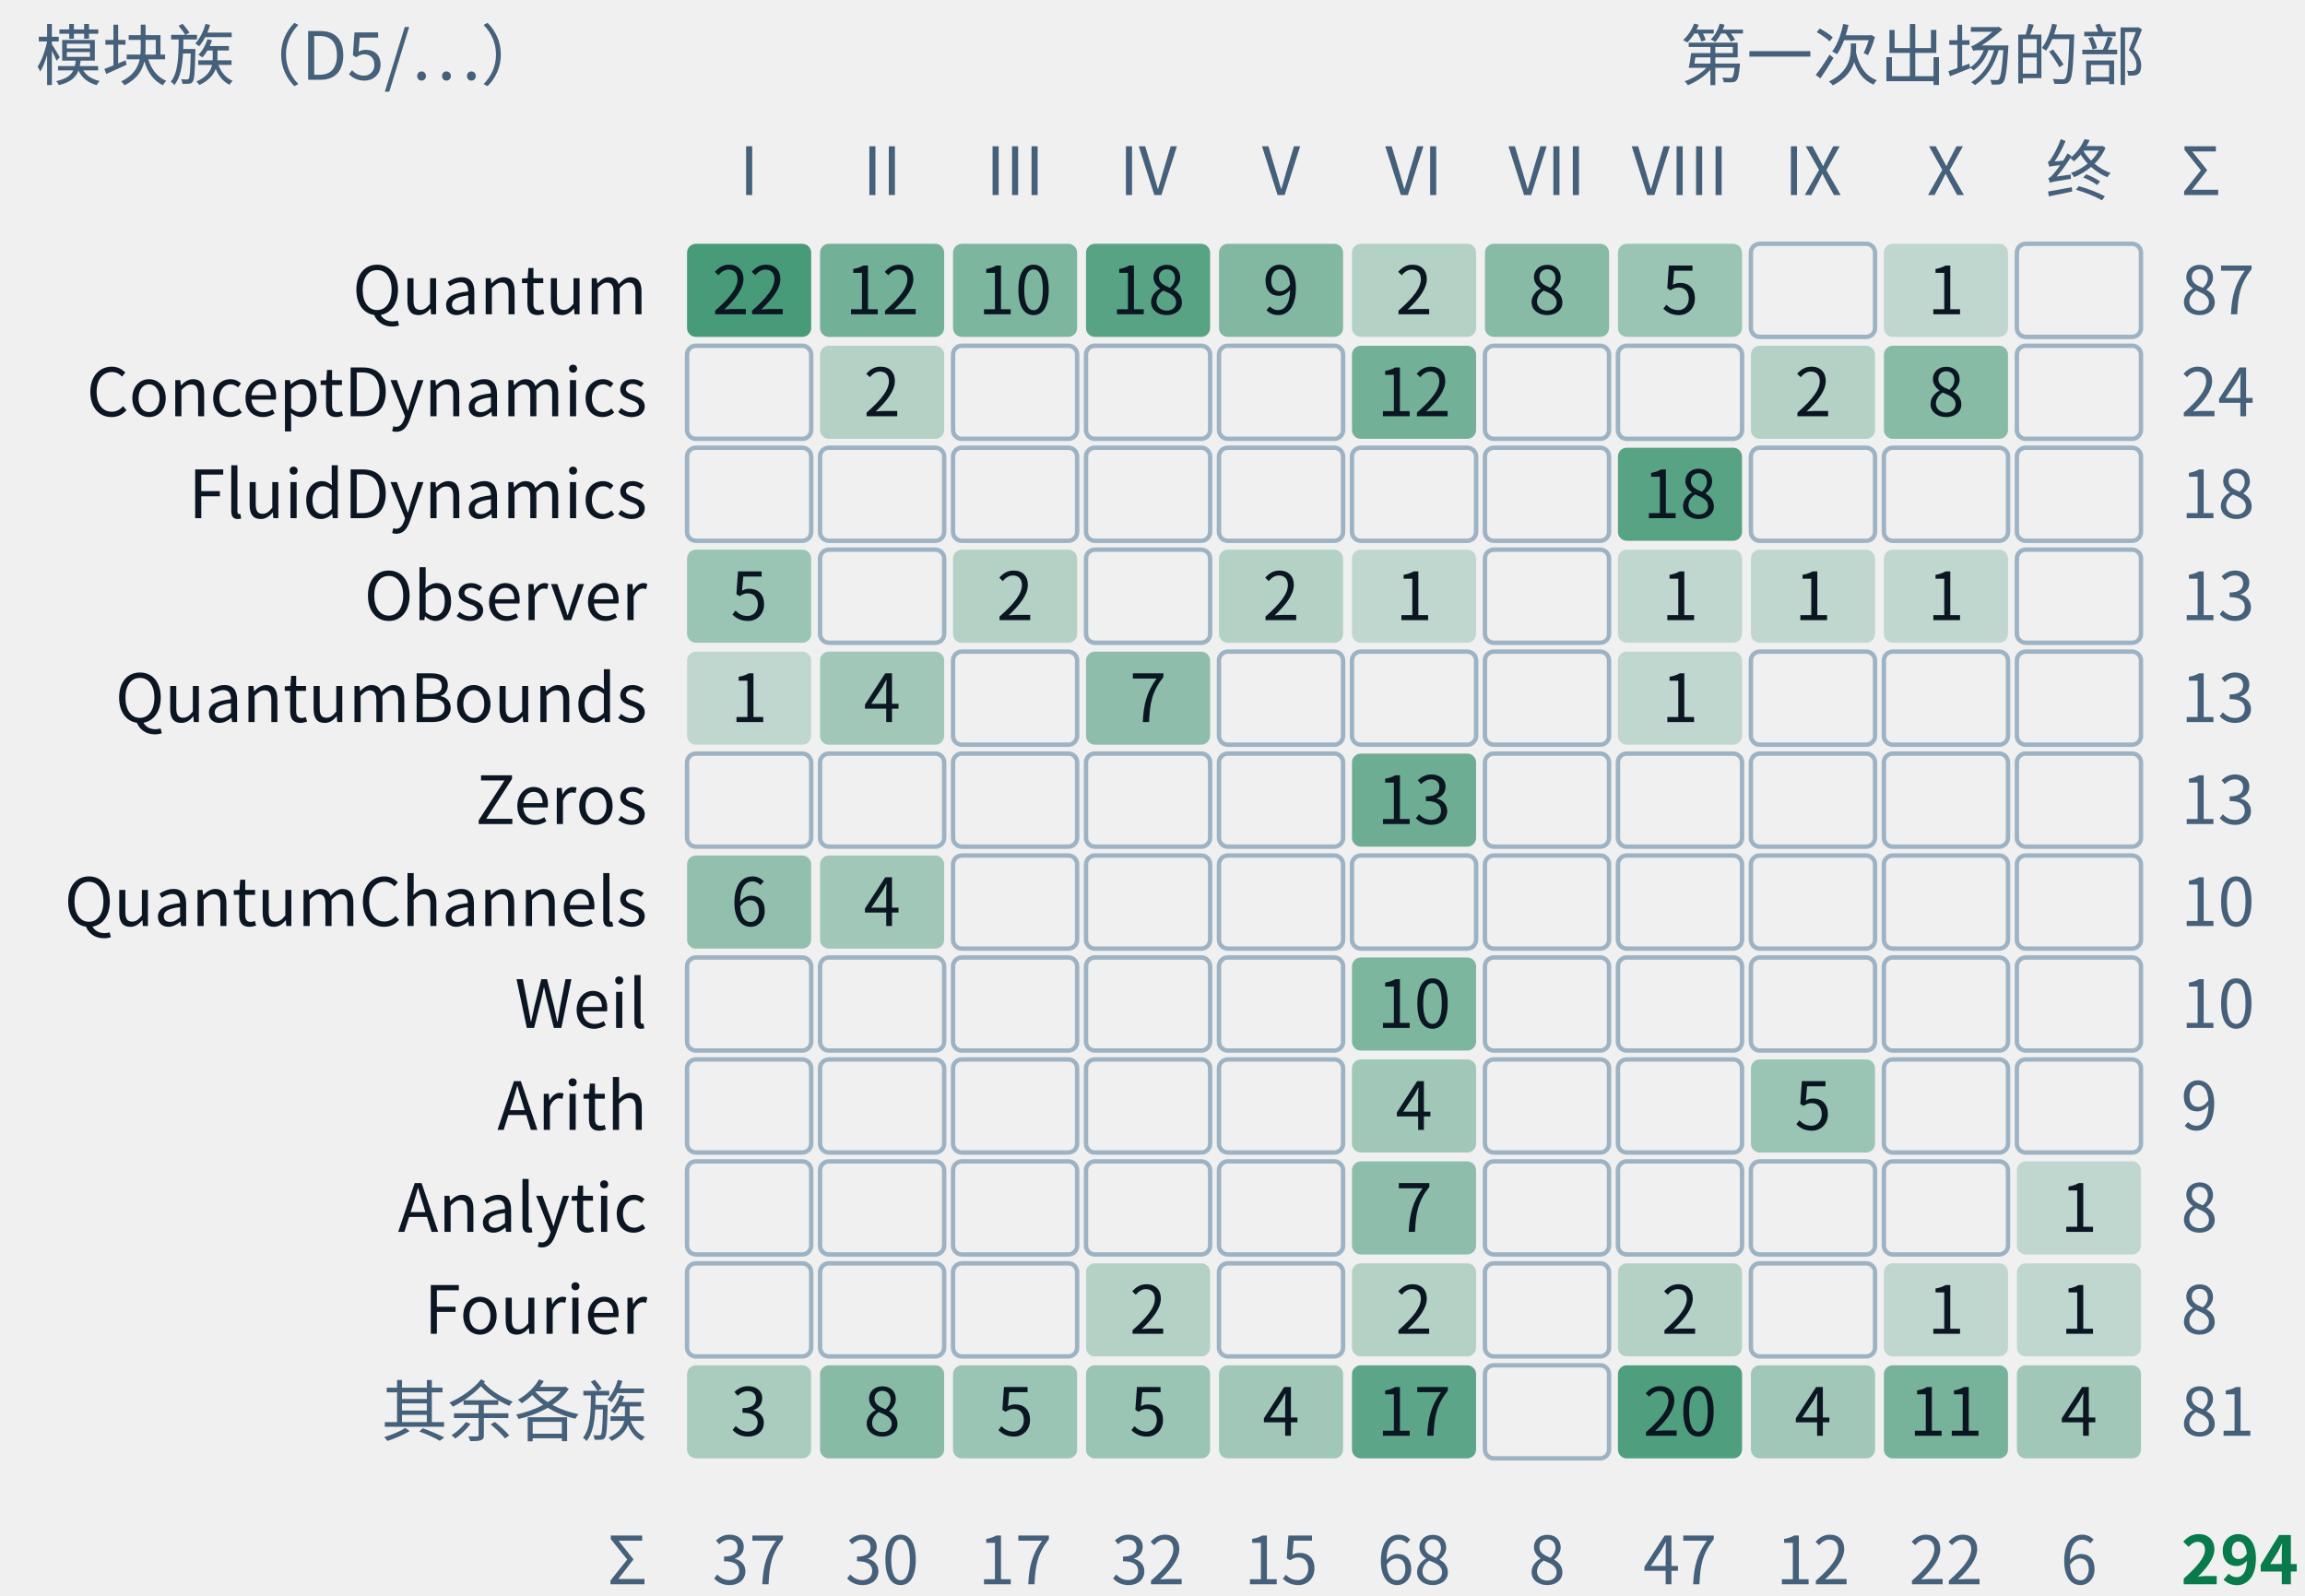
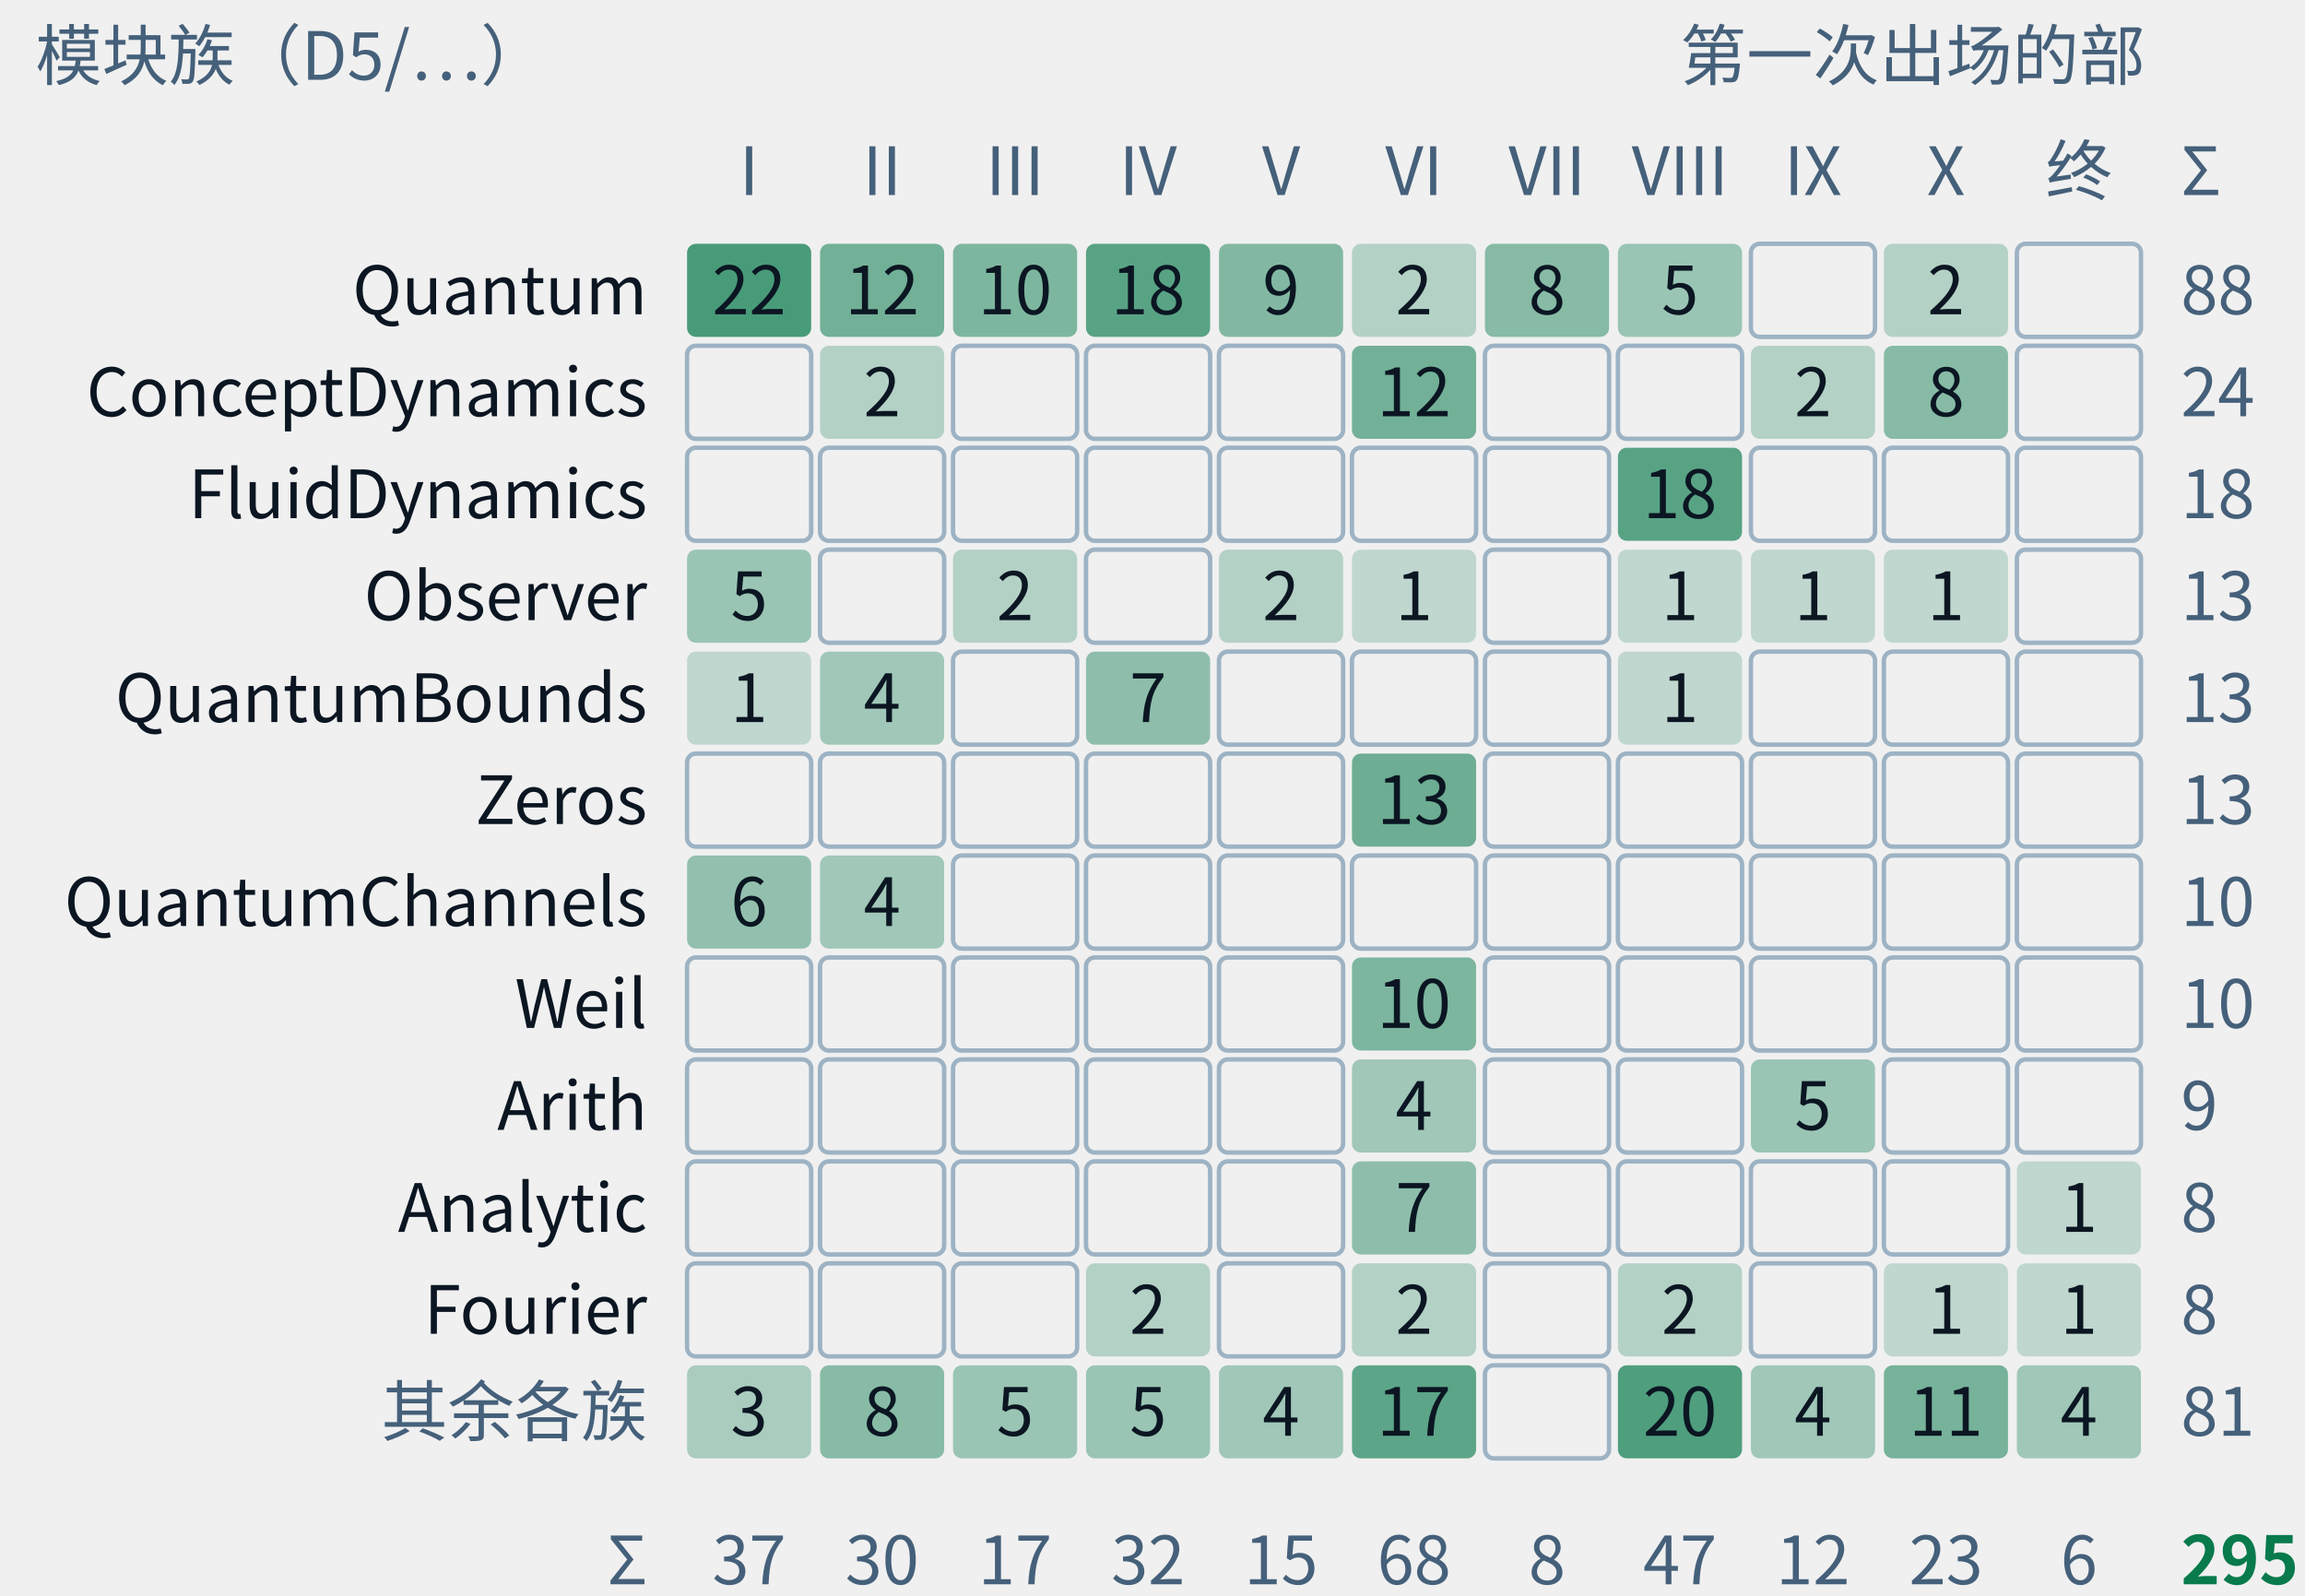
- <svg xmlns="http://www.w3.org/2000/svg" class="tr-fig" data-tr-fig="appc-modules-by-part" data-lang="zh" viewBox="0 0 520 360" width="520" height="360" font-family="'Noto Sans SC', 'Noto Sans CJK SC', 'Source Sans 3', 'PingFang SC', 'Microsoft YaHei', system-ui, sans-serif" role="img" aria-label="一张计数格：行是 trureturing 的模块族，从上到下是 Quantum、ConceptDynamics、FluidDynamics、Observer、QuantumBounds、Zeros、QuantumChannels、Weil、Arith、Analytic、Fourier 与其余各族；列是第一至第十部与“终章、附录”。每格写着这一族里在这一部第一次出场的定理条数，底色越深条数越多，空格为零。Quantum 一族最大，87 条，分布在第一至第八部与第十部；FluidDynamics 的 18 条全在第八部；Zeros、Weil 只在第六部。合计 294 条，即附录 C 的 C.1 索引。">
+ <svg xmlns="http://www.w3.org/2000/svg" class="tr-fig" data-tr-fig="appc-modules-by-part" data-lang="zh" viewBox="0 0 520 360" width="520" height="360" font-family="'Noto Sans SC', 'Noto Sans CJK SC', 'Source Sans 3', 'PingFang SC', 'Microsoft YaHei', system-ui, sans-serif" role="img" aria-label="一张计数格：行是 trureturing 的模块族，从上到下是 Quantum、ConceptDynamics、FluidDynamics、Observer、QuantumBounds、Zeros、QuantumChannels、Weil、Arith、Analytic、Fourier 与其余各族；列是第一至第十部与“终章、附录”。每格写着这一族里在这一部第一次出场的定理条数，底色越深条数越多，空格为零。Quantum 一族最大，88 条，分布在第一至第八部与第十部；FluidDynamics 的 18 条全在第八部；Zeros、Weil 只在第六部。合计 295 条，即附录 C 的 C.1 索引。">
  <style>.ts-ink{stroke:#0b1622}.tf-ink{fill:#0b1622}.ts-dim{stroke:#45607a}.tf-dim{fill:#45607a}.ts-faint{stroke:#9db3c4}.tf-faint{fill:#9db3c4}.ts-edge{stroke:#b9d0dd}.tf-edge{fill:#b9d0dd}.ts-hot{stroke:#5f9bb5}.tf-hot{fill:#5f9bb5}.ts-bg{stroke:#ffffff}.tf-bg{fill:#ffffff}.ts-panel{stroke:#eef5f9}.tf-panel{fill:#eef5f9}.ts-sheet{stroke:#f7fbfd}.tf-sheet{fill:#f7fbfd}.ts-cyan{stroke:#007c8a}.tf-cyan{fill:#007c8a}.ts-magenta{stroke:#b0128f}.tf-magenta{fill:#b0128f}.ts-amber{stroke:#946200}.tf-amber{fill:#946200}.ts-violet{stroke:#5a45c8}.tf-violet{fill:#5a45c8}.ts-ok{stroke:#087a4c}.tf-ok{fill:#087a4c}.ts-warn{stroke:#c21f3a}.tf-warn{fill:#c21f3a}.ts-blue{stroke:#1d5fd0}.tf-blue{fill:#1d5fd0}.ts-orange{stroke:#b85410}.tf-orange{fill:#b85410}.ts-sigma{stroke:#28405a}.tf-sigma{fill:#28405a}@media (prefers-color-scheme:dark){.ts-ink{stroke:#d4efff}.tf-ink{fill:#d4efff}.ts-dim{stroke:#6f8ea5}.tf-dim{fill:#6f8ea5}.ts-faint{stroke:#34506a}.tf-faint{fill:#34506a}.ts-edge{stroke:#143049}.tf-edge{fill:#143049}.ts-hot{stroke:#1f5d7c}.tf-hot{fill:#1f5d7c}.ts-bg{stroke:#03060c}.tf-bg{fill:#03060c}.ts-panel{stroke:#07101b}.tf-panel{fill:#07101b}.ts-sheet{stroke:#050c16}.tf-sheet{fill:#050c16}.ts-cyan{stroke:#19f0ff}.tf-cyan{fill:#19f0ff}.ts-magenta{stroke:#ff2fd0}.tf-magenta{fill:#ff2fd0}.ts-amber{stroke:#ffc83d}.tf-amber{fill:#ffc83d}.ts-violet{stroke:#9d8cff}.tf-violet{fill:#9d8cff}.ts-ok{stroke:#46ffb2}.tf-ok{fill:#46ffb2}.ts-warn{stroke:#ff5064}.tf-warn{fill:#ff5064}.ts-blue{stroke:#2a7bff}.tf-blue{fill:#2a7bff}.ts-orange{stroke:#ff8a3c}.tf-orange{fill:#ff8a3c}.ts-sigma{stroke:#cfe3ff}.tf-sigma{fill:#cfe3ff}}</style>
  <text class="tf-dim" x="8" y="18" font-size="15">模块族（D5/…）</text>
  <text class="tf-dim" x="484" y="18" font-size="15" text-anchor="end">第一次出场的部</text>
  <text class="tf-dim" x="169" y="44" font-size="15" text-anchor="middle">I</text>
  <text class="tf-dim" x="199" y="44" font-size="15" text-anchor="middle">II</text>
  <text class="tf-dim" x="229" y="44" font-size="15" text-anchor="middle">III</text>
  <text class="tf-dim" x="259" y="44" font-size="15" text-anchor="middle">IV</text>
  <text class="tf-dim" x="289" y="44" font-size="15" text-anchor="middle">V</text>
  <text class="tf-dim" x="319" y="44" font-size="15" text-anchor="middle">VI</text>
  <text class="tf-dim" x="349" y="44" font-size="15" text-anchor="middle">VII</text>
  <text class="tf-dim" x="379" y="44" font-size="15" text-anchor="middle">VIII</text>
  <text class="tf-dim" x="409" y="44" font-size="15" text-anchor="middle">IX</text>
  <text class="tf-dim" x="439" y="44" font-size="15" text-anchor="middle">X</text>
  <text class="tf-dim" x="469" y="44" font-size="15" text-anchor="middle">终</text>
  <text class="tf-ink" x="146" y="70.9" font-size="15" text-anchor="end">Quantum</text>
  <rect x="155" y="55" width="28" height="21" rx="2" class="tf-ok" fill-opacity="0.72" />
  <text class="tf-ink" x="169" y="70.9" font-size="15" text-anchor="middle">22</text>
  <rect x="185" y="55" width="28" height="21" rx="2" class="tf-ok" fill-opacity="0.54" />
  <text class="tf-ink" x="199" y="70.9" font-size="15" text-anchor="middle">12</text>
  <rect x="215" y="55" width="28" height="21" rx="2" class="tf-ok" fill-opacity="0.49" />
  <text class="tf-ink" x="229" y="70.9" font-size="15" text-anchor="middle">10</text>
  <rect x="245" y="55" width="28" height="21" rx="2" class="tf-ok" fill-opacity="0.65" />
  <text class="tf-ink" x="259" y="70.9" font-size="15" text-anchor="middle">18</text>
  <rect x="275" y="55" width="28" height="21" rx="2" class="tf-ok" fill-opacity="0.47" />
  <text class="tf-ink" x="289" y="70.9" font-size="15" text-anchor="middle">9</text>
  <rect x="305" y="55" width="28" height="21" rx="2" class="tf-ok" fill-opacity="0.26" />
  <text class="tf-ink" x="319" y="70.9" font-size="15" text-anchor="middle">2</text>
  <rect x="335" y="55" width="28" height="21" rx="2" class="tf-ok" fill-opacity="0.45" />
  <text class="tf-ink" x="349" y="70.9" font-size="15" text-anchor="middle">8</text>
  <rect x="365" y="55" width="28" height="21" rx="2" class="tf-ok" fill-opacity="0.37" />
  <text class="tf-ink" x="379" y="70.9" font-size="15" text-anchor="middle">5</text>
  <rect x="395" y="55" width="28" height="21" rx="2" class="ts-faint" stroke-width="1" fill="none" />
-   <rect x="425" y="55" width="28" height="21" rx="2" class="tf-ok" fill-opacity="0.21" />
-   <text class="tf-ink" x="439" y="70.9" font-size="15" text-anchor="middle">1</text>
+   <rect x="425" y="55" width="28" height="21" rx="2" class="tf-ok" fill-opacity="0.26" />
+   <text class="tf-ink" x="439" y="70.9" font-size="15" text-anchor="middle">2</text>
  <rect x="455" y="55" width="28" height="21" rx="2" class="ts-faint" stroke-width="1" fill="none" />
-   <text class="tf-dim" x="492" y="70.9" font-size="15">87</text>
+   <text class="tf-dim" x="492" y="70.9" font-size="15">88</text>
  <text class="tf-ink" x="146" y="93.9" font-size="15" text-anchor="end">ConceptDynamics</text>
  <rect x="155" y="78" width="28" height="21" rx="2" class="ts-faint" stroke-width="1" fill="none" />
  <rect x="185" y="78" width="28" height="21" rx="2" class="tf-ok" fill-opacity="0.26" />
  <text class="tf-ink" x="199" y="93.9" font-size="15" text-anchor="middle">2</text>
  <rect x="215" y="78" width="28" height="21" rx="2" class="ts-faint" stroke-width="1" fill="none" />
  <rect x="245" y="78" width="28" height="21" rx="2" class="ts-faint" stroke-width="1" fill="none" />
  <rect x="275" y="78" width="28" height="21" rx="2" class="ts-faint" stroke-width="1" fill="none" />
  <rect x="305" y="78" width="28" height="21" rx="2" class="tf-ok" fill-opacity="0.54" />
  <text class="tf-ink" x="319" y="93.9" font-size="15" text-anchor="middle">12</text>
  <rect x="335" y="78" width="28" height="21" rx="2" class="ts-faint" stroke-width="1" fill="none" />
  <rect x="365" y="78" width="28" height="21" rx="2" class="ts-faint" stroke-width="1" fill="none" />
  <rect x="395" y="78" width="28" height="21" rx="2" class="tf-ok" fill-opacity="0.26" />
  <text class="tf-ink" x="409" y="93.9" font-size="15" text-anchor="middle">2</text>
  <rect x="425" y="78" width="28" height="21" rx="2" class="tf-ok" fill-opacity="0.45" />
  <text class="tf-ink" x="439" y="93.9" font-size="15" text-anchor="middle">8</text>
  <rect x="455" y="78" width="28" height="21" rx="2" class="ts-faint" stroke-width="1" fill="none" />
  <text class="tf-dim" x="492" y="93.9" font-size="15">24</text>
  <text class="tf-ink" x="146" y="116.9" font-size="15" text-anchor="end">FluidDynamics</text>
  <rect x="155" y="101" width="28" height="21" rx="2" class="ts-faint" stroke-width="1" fill="none" />
  <rect x="185" y="101" width="28" height="21" rx="2" class="ts-faint" stroke-width="1" fill="none" />
  <rect x="215" y="101" width="28" height="21" rx="2" class="ts-faint" stroke-width="1" fill="none" />
  <rect x="245" y="101" width="28" height="21" rx="2" class="ts-faint" stroke-width="1" fill="none" />
  <rect x="275" y="101" width="28" height="21" rx="2" class="ts-faint" stroke-width="1" fill="none" />
  <rect x="305" y="101" width="28" height="21" rx="2" class="ts-faint" stroke-width="1" fill="none" />
  <rect x="335" y="101" width="28" height="21" rx="2" class="ts-faint" stroke-width="1" fill="none" />
  <rect x="365" y="101" width="28" height="21" rx="2" class="tf-ok" fill-opacity="0.65" />
  <text class="tf-ink" x="379" y="116.9" font-size="15" text-anchor="middle">18</text>
  <rect x="395" y="101" width="28" height="21" rx="2" class="ts-faint" stroke-width="1" fill="none" />
  <rect x="425" y="101" width="28" height="21" rx="2" class="ts-faint" stroke-width="1" fill="none" />
  <rect x="455" y="101" width="28" height="21" rx="2" class="ts-faint" stroke-width="1" fill="none" />
  <text class="tf-dim" x="492" y="116.9" font-size="15">18</text>
  <text class="tf-ink" x="146" y="139.9" font-size="15" text-anchor="end">Observer</text>
  <rect x="155" y="124" width="28" height="21" rx="2" class="tf-ok" fill-opacity="0.37" />
  <text class="tf-ink" x="169" y="139.9" font-size="15" text-anchor="middle">5</text>
  <rect x="185" y="124" width="28" height="21" rx="2" class="ts-faint" stroke-width="1" fill="none" />
  <rect x="215" y="124" width="28" height="21" rx="2" class="tf-ok" fill-opacity="0.26" />
  <text class="tf-ink" x="229" y="139.9" font-size="15" text-anchor="middle">2</text>
  <rect x="245" y="124" width="28" height="21" rx="2" class="ts-faint" stroke-width="1" fill="none" />
  <rect x="275" y="124" width="28" height="21" rx="2" class="tf-ok" fill-opacity="0.26" />
  <text class="tf-ink" x="289" y="139.9" font-size="15" text-anchor="middle">2</text>
  <rect x="305" y="124" width="28" height="21" rx="2" class="tf-ok" fill-opacity="0.21" />
  <text class="tf-ink" x="319" y="139.9" font-size="15" text-anchor="middle">1</text>
  <rect x="335" y="124" width="28" height="21" rx="2" class="ts-faint" stroke-width="1" fill="none" />
  <rect x="365" y="124" width="28" height="21" rx="2" class="tf-ok" fill-opacity="0.21" />
  <text class="tf-ink" x="379" y="139.9" font-size="15" text-anchor="middle">1</text>
  <rect x="395" y="124" width="28" height="21" rx="2" class="tf-ok" fill-opacity="0.21" />
  <text class="tf-ink" x="409" y="139.9" font-size="15" text-anchor="middle">1</text>
  <rect x="425" y="124" width="28" height="21" rx="2" class="tf-ok" fill-opacity="0.21" />
  <text class="tf-ink" x="439" y="139.9" font-size="15" text-anchor="middle">1</text>
  <rect x="455" y="124" width="28" height="21" rx="2" class="ts-faint" stroke-width="1" fill="none" />
  <text class="tf-dim" x="492" y="139.9" font-size="15">13</text>
  <text class="tf-ink" x="146" y="162.9" font-size="15" text-anchor="end">QuantumBounds</text>
  <rect x="155" y="147" width="28" height="21" rx="2" class="tf-ok" fill-opacity="0.21" />
  <text class="tf-ink" x="169" y="162.9" font-size="15" text-anchor="middle">1</text>
  <rect x="185" y="147" width="28" height="21" rx="2" class="tf-ok" fill-opacity="0.34" />
  <text class="tf-ink" x="199" y="162.9" font-size="15" text-anchor="middle">4</text>
  <rect x="215" y="147" width="28" height="21" rx="2" class="ts-faint" stroke-width="1" fill="none" />
  <rect x="245" y="147" width="28" height="21" rx="2" class="tf-ok" fill-opacity="0.42" />
  <text class="tf-ink" x="259" y="162.9" font-size="15" text-anchor="middle">7</text>
  <rect x="275" y="147" width="28" height="21" rx="2" class="ts-faint" stroke-width="1" fill="none" />
  <rect x="305" y="147" width="28" height="21" rx="2" class="ts-faint" stroke-width="1" fill="none" />
  <rect x="335" y="147" width="28" height="21" rx="2" class="ts-faint" stroke-width="1" fill="none" />
  <rect x="365" y="147" width="28" height="21" rx="2" class="tf-ok" fill-opacity="0.21" />
  <text class="tf-ink" x="379" y="162.9" font-size="15" text-anchor="middle">1</text>
  <rect x="395" y="147" width="28" height="21" rx="2" class="ts-faint" stroke-width="1" fill="none" />
  <rect x="425" y="147" width="28" height="21" rx="2" class="ts-faint" stroke-width="1" fill="none" />
  <rect x="455" y="147" width="28" height="21" rx="2" class="ts-faint" stroke-width="1" fill="none" />
  <text class="tf-dim" x="492" y="162.9" font-size="15">13</text>
  <text class="tf-ink" x="146" y="185.9" font-size="15" text-anchor="end">Zeros</text>
  <rect x="155" y="170" width="28" height="21" rx="2" class="ts-faint" stroke-width="1" fill="none" />
  <rect x="185" y="170" width="28" height="21" rx="2" class="ts-faint" stroke-width="1" fill="none" />
  <rect x="215" y="170" width="28" height="21" rx="2" class="ts-faint" stroke-width="1" fill="none" />
  <rect x="245" y="170" width="28" height="21" rx="2" class="ts-faint" stroke-width="1" fill="none" />
  <rect x="275" y="170" width="28" height="21" rx="2" class="ts-faint" stroke-width="1" fill="none" />
  <rect x="305" y="170" width="28" height="21" rx="2" class="tf-ok" fill-opacity="0.56" />
  <text class="tf-ink" x="319" y="185.9" font-size="15" text-anchor="middle">13</text>
  <rect x="335" y="170" width="28" height="21" rx="2" class="ts-faint" stroke-width="1" fill="none" />
  <rect x="365" y="170" width="28" height="21" rx="2" class="ts-faint" stroke-width="1" fill="none" />
  <rect x="395" y="170" width="28" height="21" rx="2" class="ts-faint" stroke-width="1" fill="none" />
  <rect x="425" y="170" width="28" height="21" rx="2" class="ts-faint" stroke-width="1" fill="none" />
  <rect x="455" y="170" width="28" height="21" rx="2" class="ts-faint" stroke-width="1" fill="none" />
  <text class="tf-dim" x="492" y="185.9" font-size="15">13</text>
  <text class="tf-ink" x="146" y="208.9" font-size="15" text-anchor="end">QuantumChannels</text>
  <rect x="155" y="193" width="28" height="21" rx="2" class="tf-ok" fill-opacity="0.4" />
  <text class="tf-ink" x="169" y="208.9" font-size="15" text-anchor="middle">6</text>
  <rect x="185" y="193" width="28" height="21" rx="2" class="tf-ok" fill-opacity="0.34" />
  <text class="tf-ink" x="199" y="208.9" font-size="15" text-anchor="middle">4</text>
  <rect x="215" y="193" width="28" height="21" rx="2" class="ts-faint" stroke-width="1" fill="none" />
  <rect x="245" y="193" width="28" height="21" rx="2" class="ts-faint" stroke-width="1" fill="none" />
  <rect x="275" y="193" width="28" height="21" rx="2" class="ts-faint" stroke-width="1" fill="none" />
  <rect x="305" y="193" width="28" height="21" rx="2" class="ts-faint" stroke-width="1" fill="none" />
  <rect x="335" y="193" width="28" height="21" rx="2" class="ts-faint" stroke-width="1" fill="none" />
  <rect x="365" y="193" width="28" height="21" rx="2" class="ts-faint" stroke-width="1" fill="none" />
  <rect x="395" y="193" width="28" height="21" rx="2" class="ts-faint" stroke-width="1" fill="none" />
  <rect x="425" y="193" width="28" height="21" rx="2" class="ts-faint" stroke-width="1" fill="none" />
  <rect x="455" y="193" width="28" height="21" rx="2" class="ts-faint" stroke-width="1" fill="none" />
  <text class="tf-dim" x="492" y="208.9" font-size="15">10</text>
  <text class="tf-ink" x="146" y="231.9" font-size="15" text-anchor="end">Weil</text>
  <rect x="155" y="216" width="28" height="21" rx="2" class="ts-faint" stroke-width="1" fill="none" />
  <rect x="185" y="216" width="28" height="21" rx="2" class="ts-faint" stroke-width="1" fill="none" />
  <rect x="215" y="216" width="28" height="21" rx="2" class="ts-faint" stroke-width="1" fill="none" />
  <rect x="245" y="216" width="28" height="21" rx="2" class="ts-faint" stroke-width="1" fill="none" />
  <rect x="275" y="216" width="28" height="21" rx="2" class="ts-faint" stroke-width="1" fill="none" />
  <rect x="305" y="216" width="28" height="21" rx="2" class="tf-ok" fill-opacity="0.49" />
  <text class="tf-ink" x="319" y="231.9" font-size="15" text-anchor="middle">10</text>
  <rect x="335" y="216" width="28" height="21" rx="2" class="ts-faint" stroke-width="1" fill="none" />
  <rect x="365" y="216" width="28" height="21" rx="2" class="ts-faint" stroke-width="1" fill="none" />
  <rect x="395" y="216" width="28" height="21" rx="2" class="ts-faint" stroke-width="1" fill="none" />
  <rect x="425" y="216" width="28" height="21" rx="2" class="ts-faint" stroke-width="1" fill="none" />
  <rect x="455" y="216" width="28" height="21" rx="2" class="ts-faint" stroke-width="1" fill="none" />
  <text class="tf-dim" x="492" y="231.9" font-size="15">10</text>
  <text class="tf-ink" x="146" y="254.9" font-size="15" text-anchor="end">Arith</text>
  <rect x="155" y="239" width="28" height="21" rx="2" class="ts-faint" stroke-width="1" fill="none" />
  <rect x="185" y="239" width="28" height="21" rx="2" class="ts-faint" stroke-width="1" fill="none" />
  <rect x="215" y="239" width="28" height="21" rx="2" class="ts-faint" stroke-width="1" fill="none" />
  <rect x="245" y="239" width="28" height="21" rx="2" class="ts-faint" stroke-width="1" fill="none" />
  <rect x="275" y="239" width="28" height="21" rx="2" class="ts-faint" stroke-width="1" fill="none" />
  <rect x="305" y="239" width="28" height="21" rx="2" class="tf-ok" fill-opacity="0.34" />
  <text class="tf-ink" x="319" y="254.9" font-size="15" text-anchor="middle">4</text>
  <rect x="335" y="239" width="28" height="21" rx="2" class="ts-faint" stroke-width="1" fill="none" />
  <rect x="365" y="239" width="28" height="21" rx="2" class="ts-faint" stroke-width="1" fill="none" />
  <rect x="395" y="239" width="28" height="21" rx="2" class="tf-ok" fill-opacity="0.37" />
  <text class="tf-ink" x="409" y="254.9" font-size="15" text-anchor="middle">5</text>
  <rect x="425" y="239" width="28" height="21" rx="2" class="ts-faint" stroke-width="1" fill="none" />
  <rect x="455" y="239" width="28" height="21" rx="2" class="ts-faint" stroke-width="1" fill="none" />
  <text class="tf-dim" x="492" y="254.9" font-size="15">9</text>
  <text class="tf-ink" x="146" y="277.9" font-size="15" text-anchor="end">Analytic</text>
  <rect x="155" y="262" width="28" height="21" rx="2" class="ts-faint" stroke-width="1" fill="none" />
  <rect x="185" y="262" width="28" height="21" rx="2" class="ts-faint" stroke-width="1" fill="none" />
  <rect x="215" y="262" width="28" height="21" rx="2" class="ts-faint" stroke-width="1" fill="none" />
  <rect x="245" y="262" width="28" height="21" rx="2" class="ts-faint" stroke-width="1" fill="none" />
  <rect x="275" y="262" width="28" height="21" rx="2" class="ts-faint" stroke-width="1" fill="none" />
  <rect x="305" y="262" width="28" height="21" rx="2" class="tf-ok" fill-opacity="0.42" />
  <text class="tf-ink" x="319" y="277.9" font-size="15" text-anchor="middle">7</text>
  <rect x="335" y="262" width="28" height="21" rx="2" class="ts-faint" stroke-width="1" fill="none" />
  <rect x="365" y="262" width="28" height="21" rx="2" class="ts-faint" stroke-width="1" fill="none" />
  <rect x="395" y="262" width="28" height="21" rx="2" class="ts-faint" stroke-width="1" fill="none" />
  <rect x="425" y="262" width="28" height="21" rx="2" class="ts-faint" stroke-width="1" fill="none" />
  <rect x="455" y="262" width="28" height="21" rx="2" class="tf-ok" fill-opacity="0.21" />
  <text class="tf-ink" x="469" y="277.9" font-size="15" text-anchor="middle">1</text>
  <text class="tf-dim" x="492" y="277.9" font-size="15">8</text>
  <text class="tf-ink" x="146" y="300.9" font-size="15" text-anchor="end">Fourier</text>
  <rect x="155" y="285" width="28" height="21" rx="2" class="ts-faint" stroke-width="1" fill="none" />
  <rect x="185" y="285" width="28" height="21" rx="2" class="ts-faint" stroke-width="1" fill="none" />
  <rect x="215" y="285" width="28" height="21" rx="2" class="ts-faint" stroke-width="1" fill="none" />
  <rect x="245" y="285" width="28" height="21" rx="2" class="tf-ok" fill-opacity="0.26" />
  <text class="tf-ink" x="259" y="300.9" font-size="15" text-anchor="middle">2</text>
  <rect x="275" y="285" width="28" height="21" rx="2" class="ts-faint" stroke-width="1" fill="none" />
  <rect x="305" y="285" width="28" height="21" rx="2" class="tf-ok" fill-opacity="0.26" />
  <text class="tf-ink" x="319" y="300.9" font-size="15" text-anchor="middle">2</text>
  <rect x="335" y="285" width="28" height="21" rx="2" class="ts-faint" stroke-width="1" fill="none" />
  <rect x="365" y="285" width="28" height="21" rx="2" class="tf-ok" fill-opacity="0.26" />
  <text class="tf-ink" x="379" y="300.9" font-size="15" text-anchor="middle">2</text>
  <rect x="395" y="285" width="28" height="21" rx="2" class="ts-faint" stroke-width="1" fill="none" />
  <rect x="425" y="285" width="28" height="21" rx="2" class="tf-ok" fill-opacity="0.21" />
  <text class="tf-ink" x="439" y="300.9" font-size="15" text-anchor="middle">1</text>
  <rect x="455" y="285" width="28" height="21" rx="2" class="tf-ok" fill-opacity="0.21" />
  <text class="tf-ink" x="469" y="300.9" font-size="15" text-anchor="middle">1</text>
  <text class="tf-dim" x="492" y="300.9" font-size="15">8</text>
  <text class="tf-dim" x="146" y="323.9" font-size="15" text-anchor="end">其余各族</text>
  <rect x="155" y="308" width="28" height="21" rx="2" class="tf-ok" fill-opacity="0.3" />
  <text class="tf-ink" x="169" y="323.9" font-size="15" text-anchor="middle">3</text>
  <rect x="185" y="308" width="28" height="21" rx="2" class="tf-ok" fill-opacity="0.45" />
  <text class="tf-ink" x="199" y="323.9" font-size="15" text-anchor="middle">8</text>
  <rect x="215" y="308" width="28" height="21" rx="2" class="tf-ok" fill-opacity="0.37" />
  <text class="tf-ink" x="229" y="323.9" font-size="15" text-anchor="middle">5</text>
  <rect x="245" y="308" width="28" height="21" rx="2" class="tf-ok" fill-opacity="0.37" />
  <text class="tf-ink" x="259" y="323.9" font-size="15" text-anchor="middle">5</text>
  <rect x="275" y="308" width="28" height="21" rx="2" class="tf-ok" fill-opacity="0.34" />
  <text class="tf-ink" x="289" y="323.9" font-size="15" text-anchor="middle">4</text>
  <rect x="305" y="308" width="28" height="21" rx="2" class="tf-ok" fill-opacity="0.63" />
  <text class="tf-ink" x="319" y="323.9" font-size="15" text-anchor="middle">17</text>
  <rect x="335" y="308" width="28" height="21" rx="2" class="ts-faint" stroke-width="1" fill="none" />
  <rect x="365" y="308" width="28" height="21" rx="2" class="tf-ok" fill-opacity="0.69" />
  <text class="tf-ink" x="379" y="323.9" font-size="15" text-anchor="middle">20</text>
  <rect x="395" y="308" width="28" height="21" rx="2" class="tf-ok" fill-opacity="0.34" />
  <text class="tf-ink" x="409" y="323.9" font-size="15" text-anchor="middle">4</text>
  <rect x="425" y="308" width="28" height="21" rx="2" class="tf-ok" fill-opacity="0.52" />
  <text class="tf-ink" x="439" y="323.9" font-size="15" text-anchor="middle">11</text>
  <rect x="455" y="308" width="28" height="21" rx="2" class="tf-ok" fill-opacity="0.34" />
  <text class="tf-ink" x="469" y="323.9" font-size="15" text-anchor="middle">4</text>
  <text class="tf-dim" x="492" y="323.9" font-size="15">81</text>
  <text class="tf-dim" x="492" y="44" font-size="15">Σ</text>
  <text class="tf-dim" x="146" y="357.4" font-size="15" text-anchor="end">Σ</text>
  <text class="tf-dim" x="169" y="357.4" font-size="15" text-anchor="middle">37</text>
  <text class="tf-dim" x="199" y="357.4" font-size="15" text-anchor="middle">30</text>
  <text class="tf-dim" x="229" y="357.4" font-size="15" text-anchor="middle">17</text>
  <text class="tf-dim" x="259" y="357.4" font-size="15" text-anchor="middle">32</text>
  <text class="tf-dim" x="289" y="357.4" font-size="15" text-anchor="middle">15</text>
  <text class="tf-dim" x="319" y="357.4" font-size="15" text-anchor="middle">68</text>
  <text class="tf-dim" x="349" y="357.4" font-size="15" text-anchor="middle">8</text>
  <text class="tf-dim" x="379" y="357.4" font-size="15" text-anchor="middle">47</text>
  <text class="tf-dim" x="409" y="357.4" font-size="15" text-anchor="middle">12</text>
-   <text class="tf-dim" x="439" y="357.4" font-size="15" text-anchor="middle">22</text>
+   <text class="tf-dim" x="439" y="357.4" font-size="15" text-anchor="middle">23</text>
  <text class="tf-dim" x="469" y="357.4" font-size="15" text-anchor="middle">6</text>
-   <text class="tf-ok" x="492" y="357.4" font-size="15" font-weight="600">294</text>
+   <text class="tf-ok" x="492" y="357.4" font-size="15" font-weight="600">295</text>
</svg>
